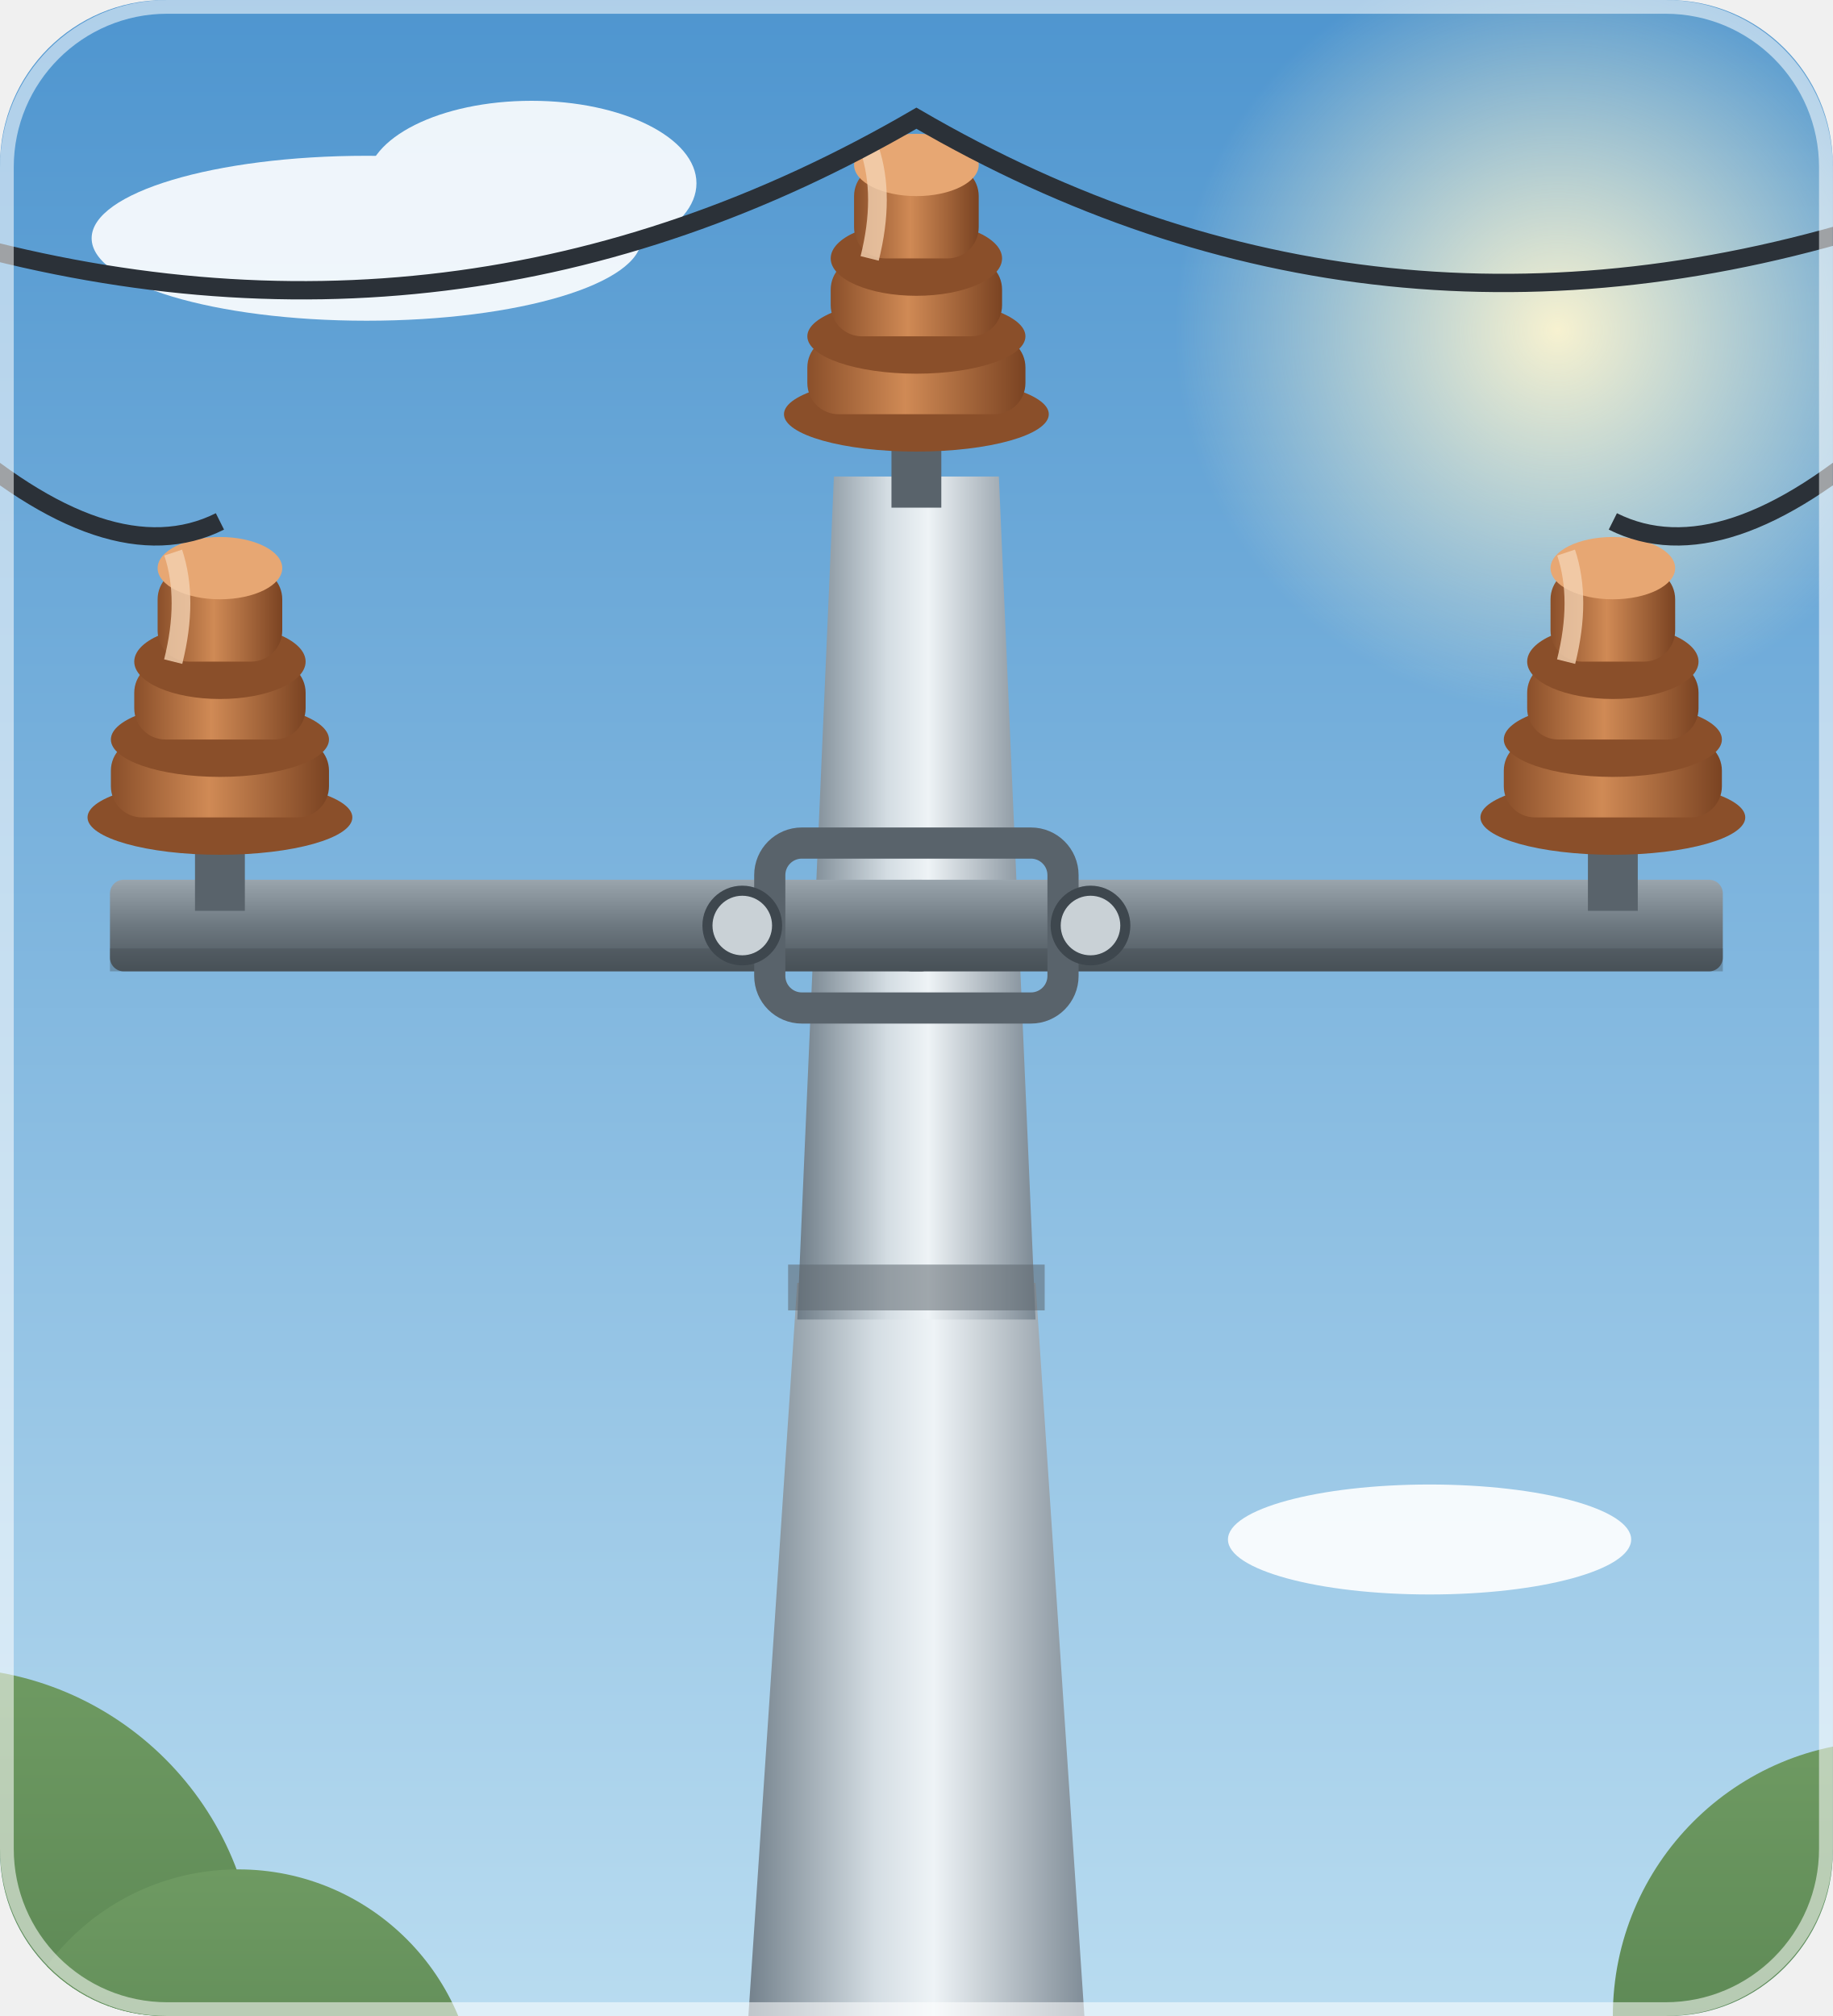
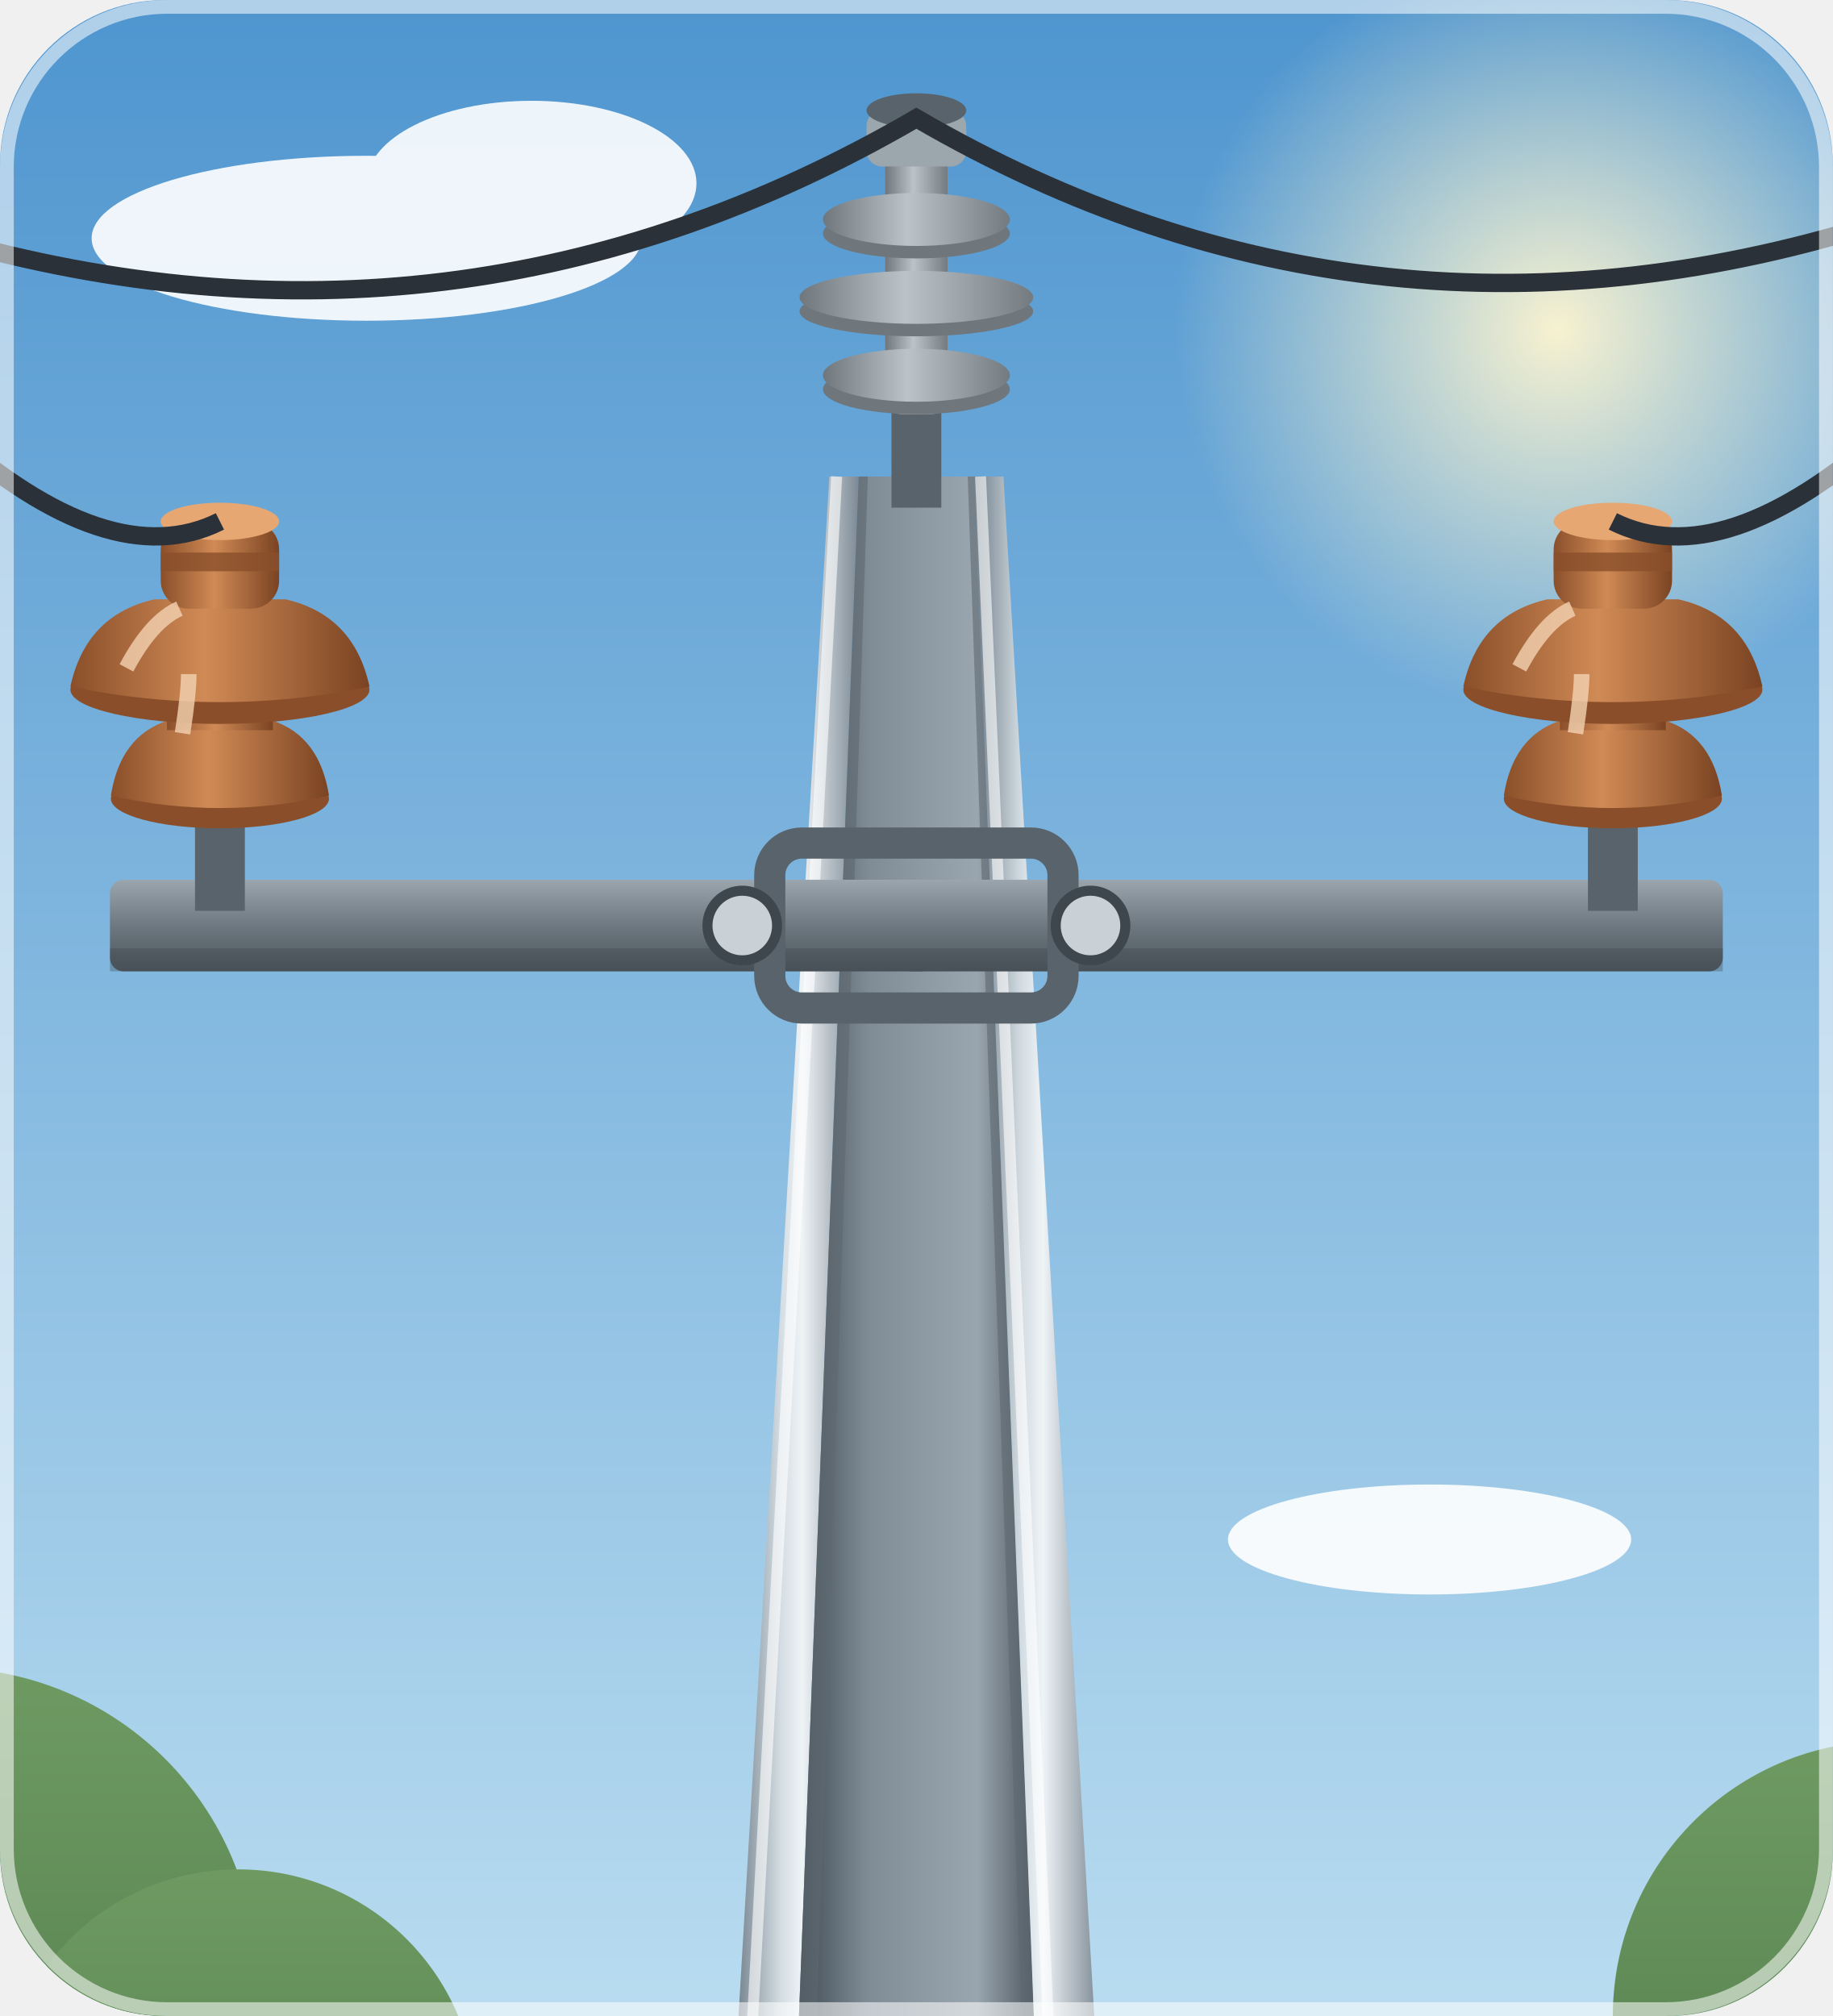
<svg xmlns="http://www.w3.org/2000/svg" viewBox="0 0 200 220" width="200" height="220">
  <defs>
    <linearGradient id="sky" x1="0" y1="0" x2="0" y2="1">
      <stop offset="0" stop-color="#8CC2E6" />
      <stop offset="0.75" stop-color="#DCEBF2" />
      <stop offset="1" stop-color="#F1F1E6" />
    </linearGradient>
    <linearGradient id="skyUp" x1="0" y1="0" x2="0" y2="1">
      <stop offset="0" stop-color="#4E95CF" />
      <stop offset="1" stop-color="#B9DCF0" />
    </linearGradient>
    <linearGradient id="skyGrey" x1="0" y1="0" x2="0" y2="1">
      <stop offset="0" stop-color="#8697A6" />
      <stop offset="1" stop-color="#D3DBE0" />
    </linearGradient>
    <linearGradient id="ground" x1="0" y1="0" x2="0" y2="1">
      <stop offset="0" stop-color="#B7A27A" />
      <stop offset="1" stop-color="#94805A" />
    </linearGradient>
    <linearGradient id="groundWet" x1="0" y1="0" x2="0" y2="1">
      <stop offset="0" stop-color="#8E7C5C" />
      <stop offset="1" stop-color="#6E5E43" />
    </linearGradient>
    <linearGradient id="grass" x1="0" y1="0" x2="0" y2="1">
      <stop offset="0" stop-color="#86AE5E" />
      <stop offset="1" stop-color="#5F8A42" />
    </linearGradient>
    <linearGradient id="trees" x1="0" y1="0" x2="0" y2="1">
      <stop offset="0" stop-color="#6E9A62" />
      <stop offset="1" stop-color="#4F7A4A" />
    </linearGradient>
    <linearGradient id="pcc" x1="0" y1="0" x2="1" y2="0">
      <stop offset="0" stop-color="#A29F96" />
      <stop offset="0.45" stop-color="#DAD7CF" />
      <stop offset="1" stop-color="#B3B0A7" />
    </linearGradient>
    <linearGradient id="pccSide" x1="0" y1="0" x2="1" y2="0">
      <stop offset="0" stop-color="#8E8B83" />
      <stop offset="1" stop-color="#77746D" />
    </linearGradient>
    <linearGradient id="steel" x1="0" y1="0" x2="1" y2="0">
      <stop offset="0" stop-color="#6F7D88" />
      <stop offset="0.38" stop-color="#D4DDE3" />
      <stop offset="0.55" stop-color="#EEF3F6" />
      <stop offset="1" stop-color="#7C8994" />
    </linearGradient>
-     <linearGradient id="steelDull" x1="0" y1="0" x2="1" y2="0">
-       <stop offset="0" stop-color="#6B6E70" />
-       <stop offset="0.45" stop-color="#A9ABA8" />
-       <stop offset="1" stop-color="#6E706F" />
+     <linearGradient id="steelWeb" x1="0" y1="0" x2="1" y2="0">
+       <stop offset="0" stop-color="#3F4A52" />
+       <stop offset="0.3" stop-color="#7F8C96" />
+       <stop offset="0.75" stop-color="#9AA6AF" />
+       <stop offset="1" stop-color="#4A555D" />
    </linearGradient>
    <linearGradient id="rust" x1="0" y1="0" x2="1" y2="1">
      <stop offset="0" stop-color="#C46A2B" />
      <stop offset="0.5" stop-color="#9A4517" />
      <stop offset="1" stop-color="#6E2E0E" />
    </linearGradient>
    <linearGradient id="rustLight" x1="0" y1="0" x2="0" y2="1">
      <stop offset="0" stop-color="#D98A45" stop-opacity="0.9" />
      <stop offset="1" stop-color="#A9541F" stop-opacity="0.2" />
    </linearGradient>
    <linearGradient id="core" x1="0" y1="0" x2="1" y2="0">
      <stop offset="0" stop-color="#8C887E" />
      <stop offset="0.5" stop-color="#ABA79C" />
      <stop offset="1" stop-color="#8C887E" />
    </linearGradient>
    <linearGradient id="void" x1="0" y1="0" x2="0" y2="1">
      <stop offset="0" stop-color="#2A241D" />
      <stop offset="1" stop-color="#4A3E31" />
    </linearGradient>
    <linearGradient id="muff" x1="0" y1="0" x2="1" y2="0">
      <stop offset="0" stop-color="#9F9A8E" />
      <stop offset="0.5" stop-color="#CFCABE" />
      <stop offset="1" stop-color="#A39E92" />
    </linearGradient>
    <linearGradient id="water" x1="0" y1="0" x2="0" y2="1">
      <stop offset="0" stop-color="#9DB8C6" />
      <stop offset="1" stop-color="#64849A" />
    </linearGradient>
    <linearGradient id="arm" x1="0" y1="0" x2="0" y2="1">
      <stop offset="0" stop-color="#9AA5AD" />
      <stop offset="0.5" stop-color="#6D7880" />
      <stop offset="1" stop-color="#4C555C" />
    </linearGradient>
    <linearGradient id="porc" x1="0" y1="0" x2="1" y2="0">
      <stop offset="0" stop-color="#8A4F2A" />
      <stop offset="0.45" stop-color="#D08A55" />
      <stop offset="1" stop-color="#7A4322" />
    </linearGradient>
    <linearGradient id="vest" x1="0" y1="0" x2="1" y2="0">
      <stop offset="0" stop-color="#E06D10" />
      <stop offset="0.5" stop-color="#FF8A2A" />
      <stop offset="1" stop-color="#D9640C" />
    </linearGradient>
    <linearGradient id="hive" x1="0" y1="0" x2="1" y2="0">
      <stop offset="0" stop-color="#6F6250" />
      <stop offset="0.5" stop-color="#B6A68A" />
      <stop offset="1" stop-color="#6F6250" />
    </linearGradient>
-     <linearGradient id="ladder" x1="0" y1="0" x2="1" y2="0">
-       <stop offset="0" stop-color="#D8DEE2" />
-       <stop offset="1" stop-color="#9CA6AD" />
+     <linearGradient id="poly" x1="0" y1="0" x2="1" y2="0">
+       <stop offset="0" stop-color="#6F777D" />
+       <stop offset="0.45" stop-color="#BCC3C8" />
+       <stop offset="1" stop-color="#737B81" />
    </linearGradient>
    <radialGradient id="sun" cx="0.5" cy="0.5" r="0.5">
      <stop offset="0" stop-color="#FFF6D0" stop-opacity="0.95" />
      <stop offset="1" stop-color="#FFF6D0" stop-opacity="0" />
    </radialGradient>
    <radialGradient id="shade" cx="0.5" cy="0.5" r="0.5">
      <stop offset="0" stop-color="#000000" stop-opacity="0.32" />
      <stop offset="1" stop-color="#000000" stop-opacity="0" />
    </radialGradient>
    <radialGradient id="soot" cx="0.5" cy="0.5" r="0.5">
      <stop offset="0" stop-color="#1E1A16" stop-opacity="0.75" />
      <stop offset="1" stop-color="#1E1A16" stop-opacity="0" />
    </radialGradient>
    <clipPath id="card">
      <rect x="0" y="0" width="200" height="220" rx="18" />
    </clipPath>
  </defs>
  <g clip-path="url(#card)">
    <rect width="200" height="220" fill="url(#skyUp)" />
    <circle cx="170" cy="36" r="42" fill="url(#sun)" />
    <g fill="#FFFFFF" opacity="0.9">
      <ellipse cx="40" cy="26" rx="30" ry="9" />
      <ellipse cx="58" cy="20" rx="18" ry="9" />
      <ellipse cx="156" cy="168" rx="22" ry="6" />
    </g>
    <g fill="url(#trees)">
      <circle cx="-6" cy="216" r="34" />
      <circle cx="26" cy="230" r="26" />
      <circle cx="206" cy="220" r="30" />
    </g>
-     <polygon points="81,230 119,230 113,140 87,140" fill="url(#steel)" />
-     <polygon points="87,144 113,144 109,52 91,52" fill="url(#steel)" />
-     <rect x="86" y="138" width="28" height="5" fill="#5E6870" opacity="0.55" />
+     <g class="pole-hbeam">
+       <polygon points="80,230 86.8,230 93.7,52 90.5,52" fill="url(#steel)" />
+       <polygon points="86.8,230 113.2,230 106.3,52 93.7,52" fill="url(#steelWeb)" />
+       <polygon points="113.2,230 120,230 109.5,52 106.3,52" fill="url(#steel)" />
+       <polygon points="86.8,230 88.8,230 94.7,52 93.7,52" fill="#5E6870" opacity="0.6" />
+       <polygon points="113.2,230 111.8,230 105.6,52 106.3,52" fill="#5E6870" opacity="0.6" />
+       <path d="M81.6 230 L91.3 52" stroke="#FFFFFF" stroke-width="1.2" opacity="0.6" />
+       <path d="M114.8 230 L107 52" stroke="#FFFFFF" stroke-width="1.2" opacity="0.6" />
+     </g>
    <g transform="translate(100 52) rotate(0) scale(1.7)">
-       <rect x="-1.6" y="-4" width="3.2" height="6" fill="#59636B" />
-       <ellipse cx="0" cy="-4" rx="8.5" ry="2.4" fill="#8A4F2A" />
-       <rect x="-7.0" y="-9" width="14" height="5" rx="2" fill="url(#porc)" />
-       <ellipse cx="0" cy="-9" rx="7.0" ry="2.4" fill="#8A4F2A" />
-       <rect x="-5.5" y="-14" width="11" height="5" rx="2" fill="url(#porc)" />
-       <ellipse cx="0" cy="-14" rx="5.5" ry="2.4" fill="#8A4F2A" />
-       <rect x="-4.0" y="-20" width="8" height="6" rx="2" fill="url(#porc)" />
-       <ellipse cx="0" cy="-20" rx="4" ry="2" fill="#E7A773" />
-       <path d="M-3 -14 q1 -4 0 -7" stroke="#F4D2B2" stroke-width="1.2" fill="none" opacity="0.8" />
+       <rect x="-1.6" y="-5" width="3.2" height="7" fill="#59636B" />
+       <rect x="-2" y="-21" width="4" height="17" rx="1" fill="url(#poly)" />
+       <ellipse cx="0" cy="-5.6" rx="6" ry="1.6" fill="#6F777D" />
+       <ellipse cx="0" cy="-6.5" rx="6" ry="1.7" fill="url(#poly)" />
+       <ellipse cx="0" cy="-10.6" rx="7.5" ry="1.6" fill="#6F777D" />
+       <ellipse cx="0" cy="-11.5" rx="7.5" ry="1.7" fill="url(#poly)" />
+       <ellipse cx="0" cy="-15.6" rx="6" ry="1.6" fill="#6F777D" />
+       <ellipse cx="0" cy="-16.5" rx="6" ry="1.7" fill="url(#poly)" />
+       <rect x="-3.2" y="-23.5" width="6.4" height="3.6" rx="1" fill="#9CA6AD" />
+       <ellipse cx="0" cy="-23.5" rx="3.2" ry="1.1" fill="#59636B" />
    </g>
    <path d="M-6 26 Q 50 42 100 12.9 Q 150 42 206 24" stroke="#2B3138" stroke-width="2" fill="none" />
    <g transform="rotate(0 100 101)">
      <rect x="98" y="96" width="90" height="10" rx="1.5" fill="url(#arm)" />
      <rect x="12" y="96" width="90" height="10" rx="1.5" fill="url(#arm)" />
      <rect x="12" y="103.5" width="176" height="2.5" fill="#3E474E" opacity="0.35" />
    </g>
    <rect x="84" y="92" width="32" height="18" rx="3.5" fill="none" stroke="#59636B" stroke-width="3.4" />
    <circle cx="81" cy="101" r="3.8" fill="#C9D1D6" stroke="#3E474E" stroke-width="1.1" />
    <circle cx="119" cy="101" r="3.8" fill="#C9D1D6" stroke="#3E474E" stroke-width="1.1" />
    <g transform="translate(24 96) rotate(0) scale(1.7)">
-       <rect x="-1.6" y="-4" width="3.2" height="6" fill="#59636B" />
-       <ellipse cx="0" cy="-4" rx="8.5" ry="2.4" fill="#8A4F2A" />
-       <rect x="-7.0" y="-9" width="14" height="5" rx="2" fill="url(#porc)" />
-       <ellipse cx="0" cy="-9" rx="7.0" ry="2.4" fill="#8A4F2A" />
-       <rect x="-5.5" y="-14" width="11" height="5" rx="2" fill="url(#porc)" />
-       <ellipse cx="0" cy="-14" rx="5.5" ry="2.4" fill="#8A4F2A" />
-       <rect x="-4.0" y="-20" width="8" height="6" rx="2" fill="url(#porc)" />
-       <ellipse cx="0" cy="-20" rx="4" ry="2" fill="#E7A773" />
-       <path d="M-3 -14 q1 -4 0 -7" stroke="#F4D2B2" stroke-width="1.2" fill="none" opacity="0.8" />
+       <rect x="-1.6" y="-5" width="3.2" height="7" fill="#59636B" />
+       <ellipse cx="0" cy="-5.2" rx="7" ry="1.9" fill="#8A4F2A" />
+       <path d="M-7 -5.4 Q-6.4 -9.2 -3.4 -10.2 L3.4 -10.2 Q6.4 -9.2 7 -5.4 Q0 -3.8 -7 -5.4 Z" fill="url(#porc)" />
+       <rect x="-3.4" y="-14" width="6.8" height="4.4" fill="url(#porc)" />
+       <ellipse cx="0" cy="-12.2" rx="9.6" ry="2.2" fill="#8A4F2A" />
+       <path d="M-9.6 -12.4 Q-8.6 -17 -4.2 -18 L4.2 -18 Q8.6 -17 9.6 -12.4 Q0 -10.4 -9.6 -12.4 Z" fill="url(#porc)" />
+       <rect x="-3.8" y="-23" width="7.6" height="5.6" rx="1.8" fill="url(#porc)" />
+       <rect x="-3.8" y="-21" width="7.6" height="1.2" fill="#8A4F2A" opacity="0.8" />
+       <ellipse cx="0" cy="-23" rx="3.8" ry="1.2" fill="#E7A773" />
+       <path d="M-6 -13.6 q1.6 -3 3.4 -3.8 M-2.4 -9.4 q0.4 -2.6 0.4 -3.8" stroke="#F4D2B2" stroke-width="1" fill="none" opacity="0.8" />
    </g>
    <g transform="translate(176 96) rotate(0) scale(1.7)">
-       <rect x="-1.6" y="-4" width="3.2" height="6" fill="#59636B" />
-       <ellipse cx="0" cy="-4" rx="8.5" ry="2.4" fill="#8A4F2A" />
-       <rect x="-7.0" y="-9" width="14" height="5" rx="2" fill="url(#porc)" />
-       <ellipse cx="0" cy="-9" rx="7.0" ry="2.4" fill="#8A4F2A" />
-       <rect x="-5.5" y="-14" width="11" height="5" rx="2" fill="url(#porc)" />
-       <ellipse cx="0" cy="-14" rx="5.5" ry="2.4" fill="#8A4F2A" />
-       <rect x="-4.0" y="-20" width="8" height="6" rx="2" fill="url(#porc)" />
-       <ellipse cx="0" cy="-20" rx="4" ry="2" fill="#E7A773" />
-       <path d="M-3 -14 q1 -4 0 -7" stroke="#F4D2B2" stroke-width="1.2" fill="none" opacity="0.8" />
+       <rect x="-1.6" y="-5" width="3.2" height="7" fill="#59636B" />
+       <ellipse cx="0" cy="-5.2" rx="7" ry="1.9" fill="#8A4F2A" />
+       <path d="M-7 -5.4 Q-6.4 -9.2 -3.4 -10.2 L3.4 -10.2 Q6.4 -9.2 7 -5.4 Q0 -3.8 -7 -5.4 Z" fill="url(#porc)" />
+       <rect x="-3.4" y="-14" width="6.8" height="4.4" fill="url(#porc)" />
+       <ellipse cx="0" cy="-12.2" rx="9.6" ry="2.2" fill="#8A4F2A" />
+       <path d="M-9.6 -12.4 Q-8.6 -17 -4.2 -18 L4.2 -18 Q8.6 -17 9.6 -12.4 Q0 -10.4 -9.6 -12.4 Z" fill="url(#porc)" />
+       <rect x="-3.8" y="-23" width="7.6" height="5.6" rx="1.8" fill="url(#porc)" />
+       <rect x="-3.8" y="-21" width="7.6" height="1.2" fill="#8A4F2A" opacity="0.8" />
+       <ellipse cx="0" cy="-23" rx="3.8" ry="1.2" fill="#E7A773" />
+       <path d="M-6 -13.6 q1.6 -3 3.4 -3.8 M-2.4 -9.4 q0.4 -2.6 0.4 -3.8" stroke="#F4D2B2" stroke-width="1" fill="none" opacity="0.8" />
    </g>
    <path d="M-6 46.9 Q 12 62.9 24 56.9" stroke="#2B3138" stroke-width="2" fill="none" />
    <path d="M176 56.9 Q 188 62.9 206 46.9" stroke="#2B3138" stroke-width="2" fill="none" />
  </g>
  <rect x="0.75" y="0.75" width="198.5" height="218.5" rx="17.5" fill="none" stroke="#FFFFFF" stroke-opacity="0.55" stroke-width="1.5" />
</svg>
